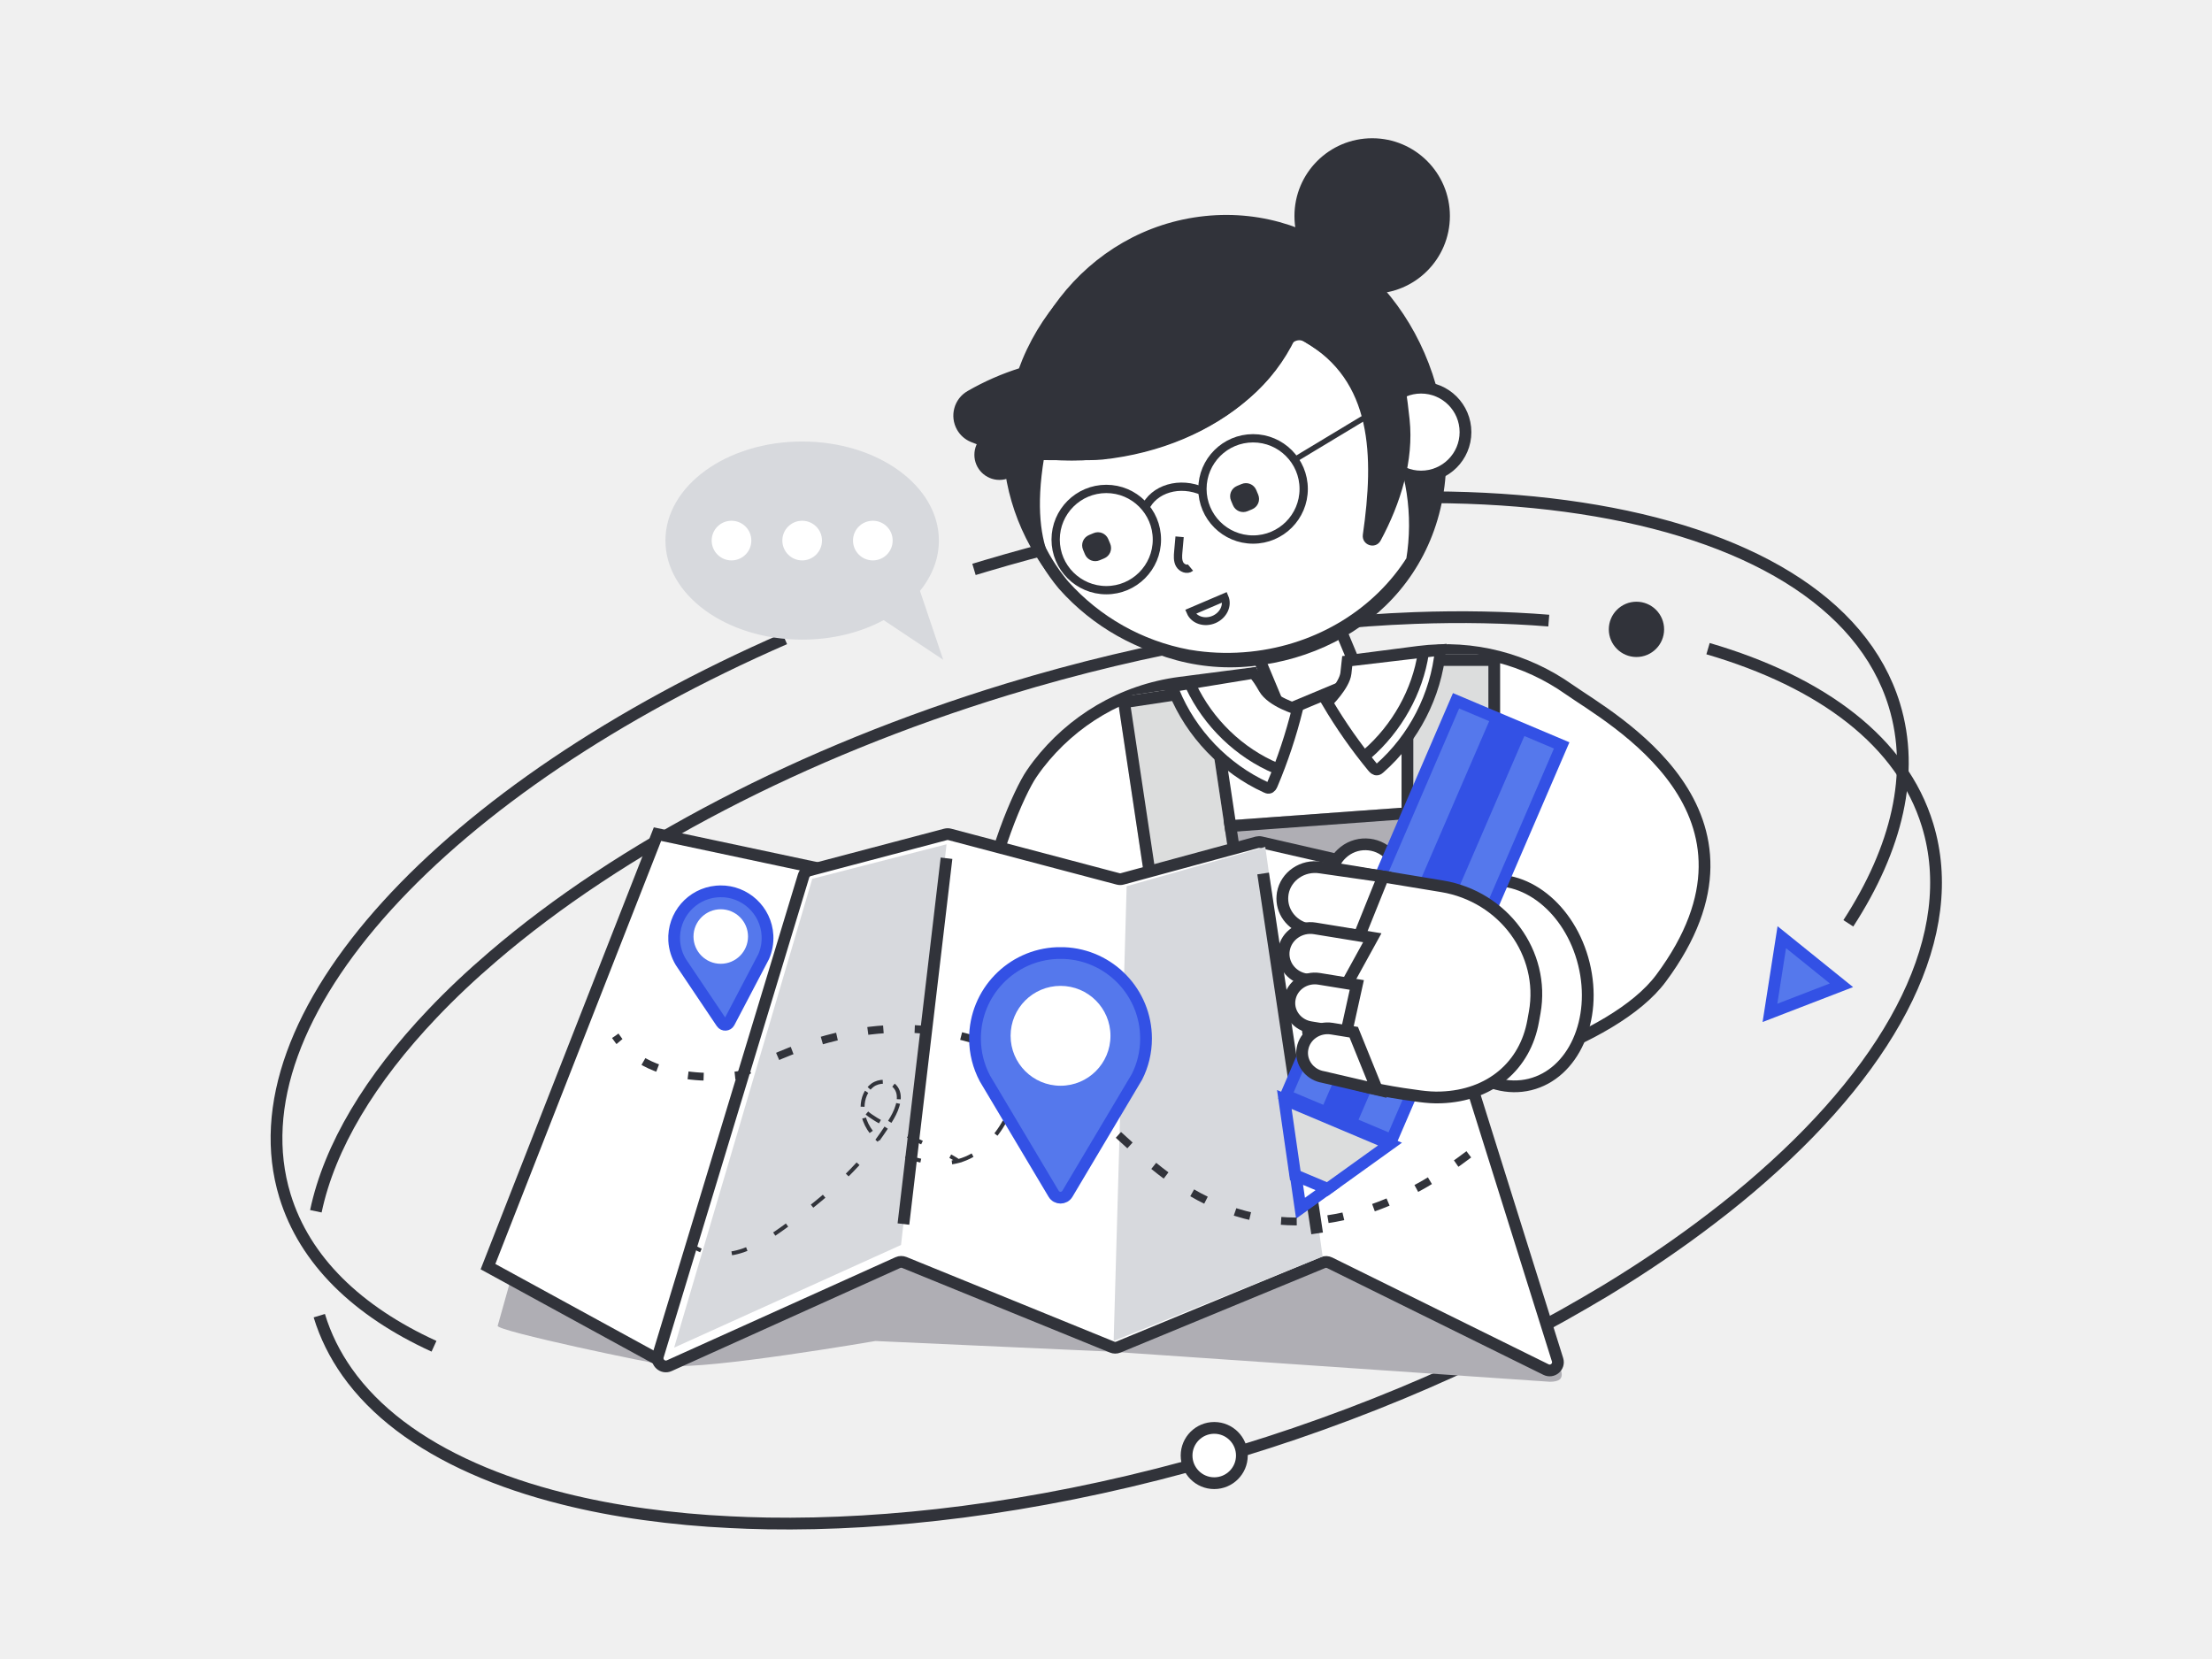
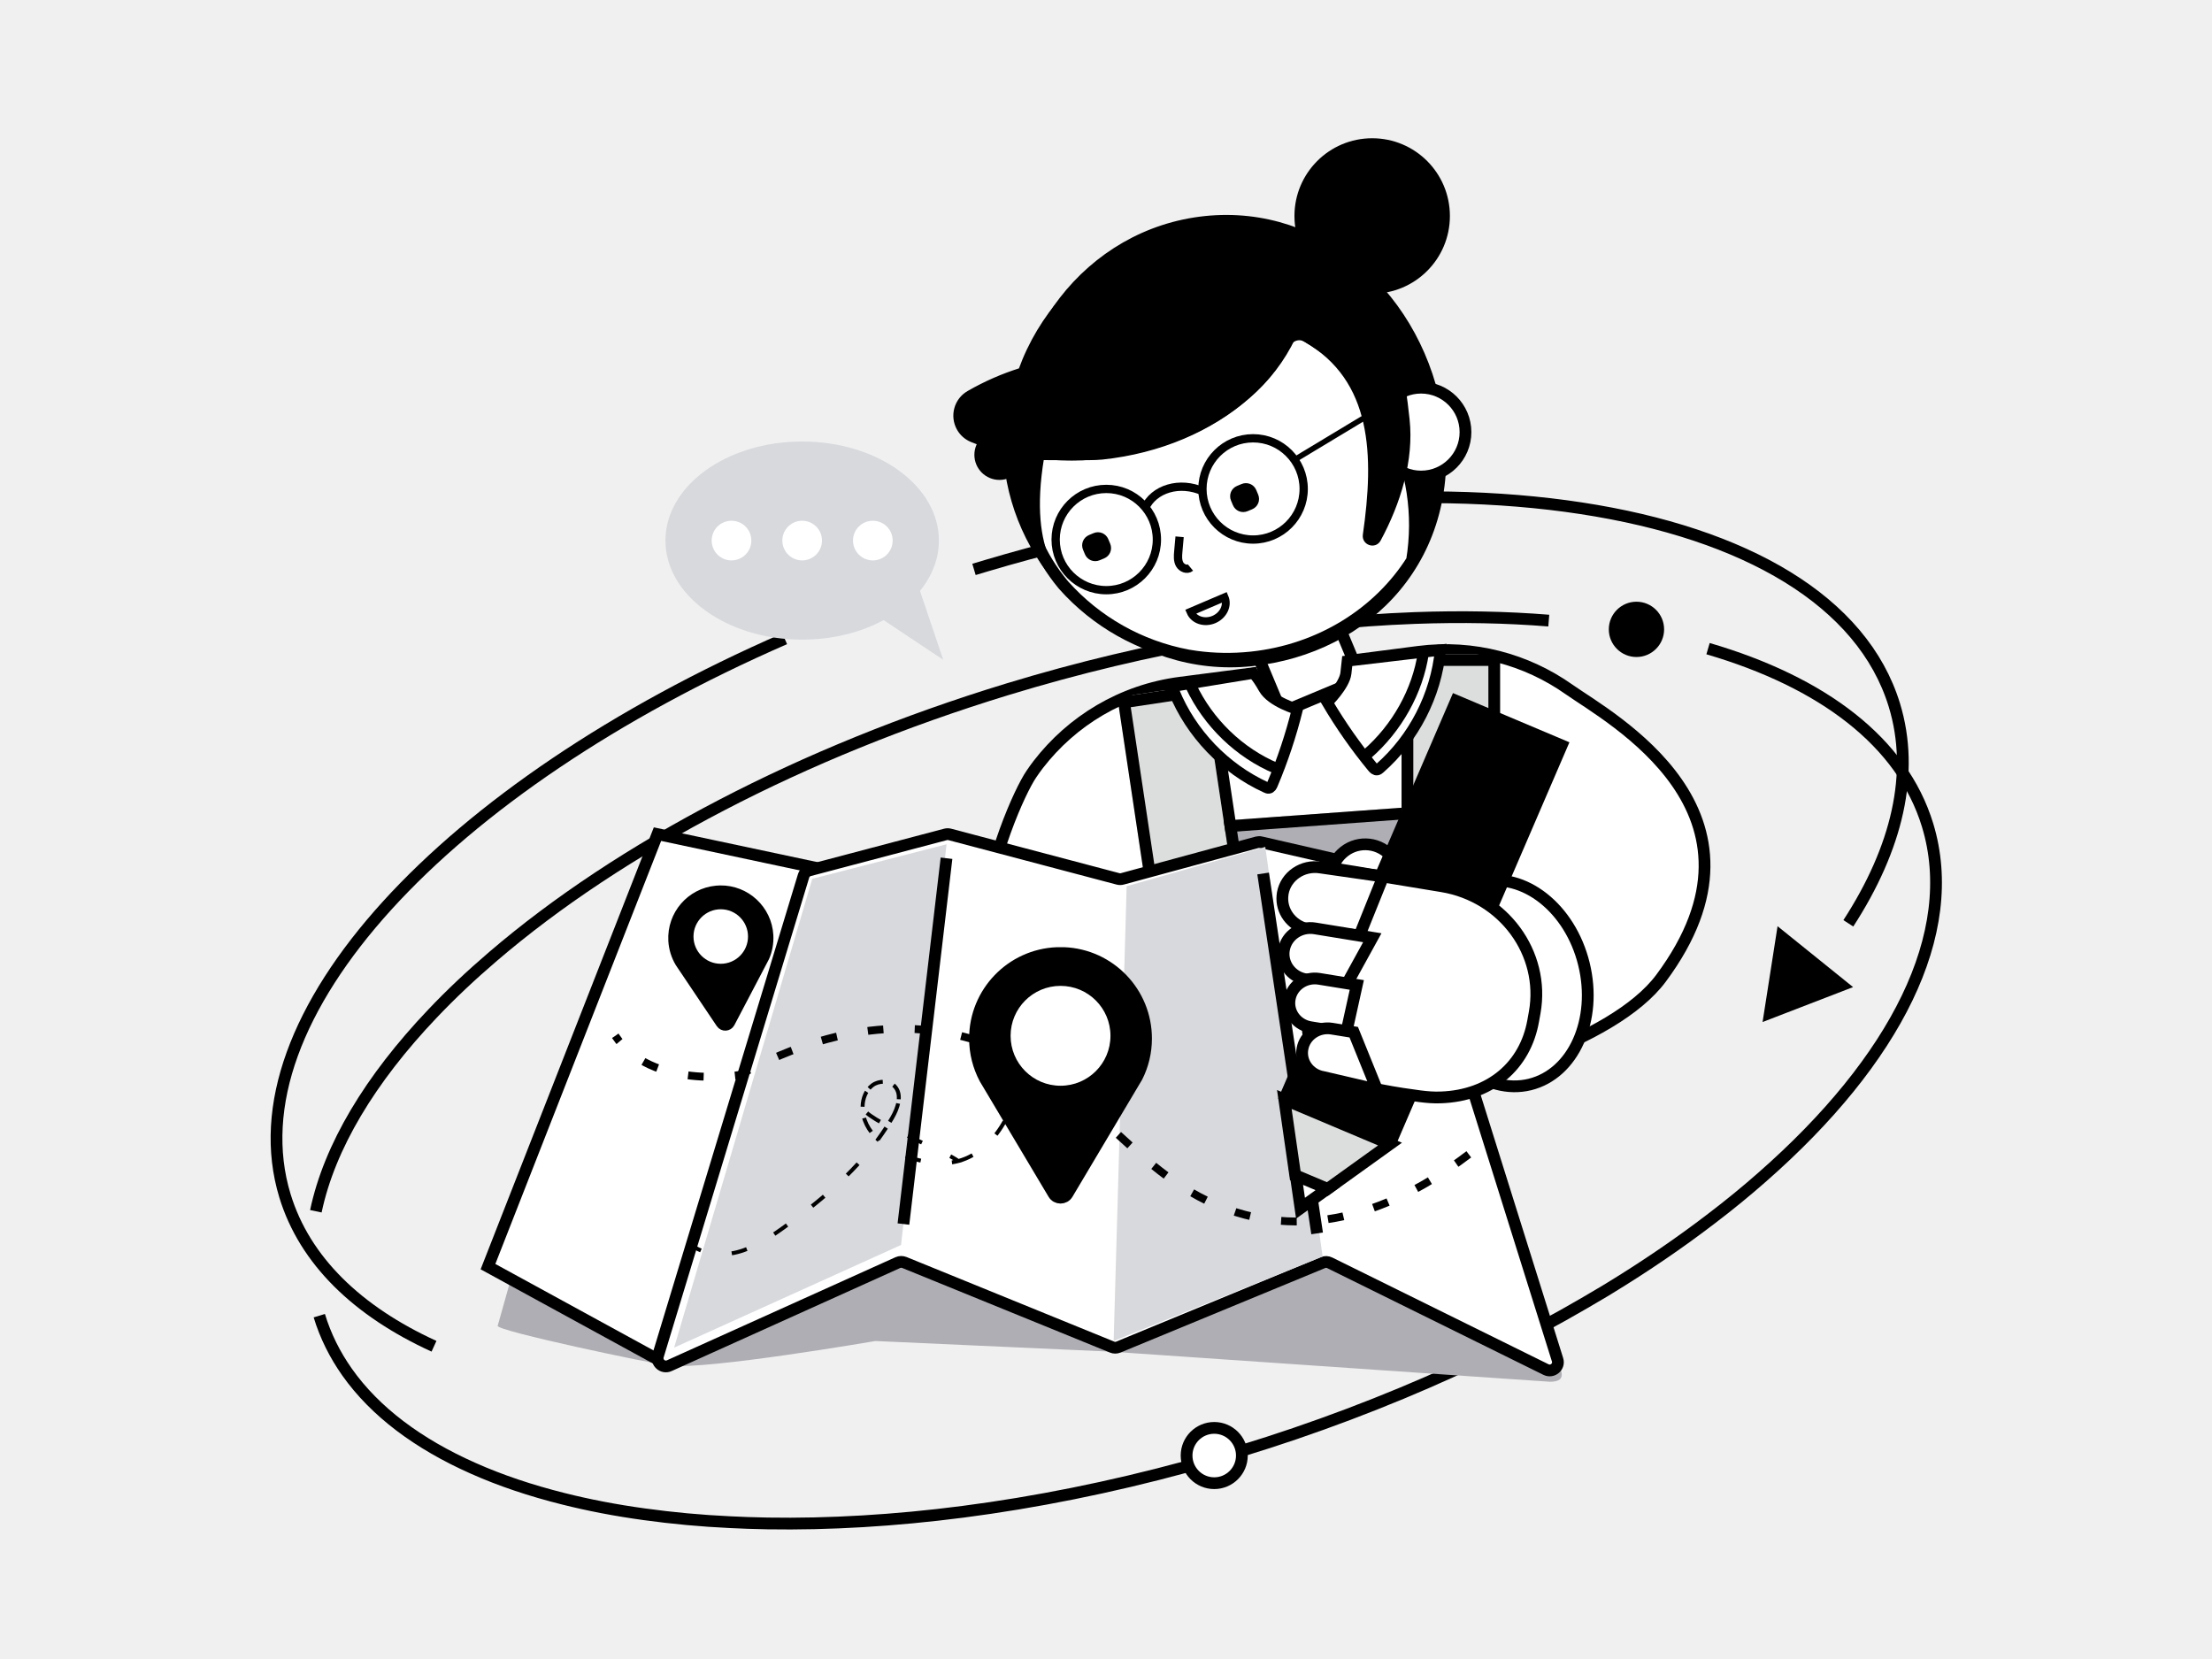
<svg xmlns="http://www.w3.org/2000/svg" viewBox="0 0 400 300" fill="none">
-   <path d="M78.48 243.448c-13.84-6.33-23.37-15.49-26.95-27.21-9.88-32.4 29.02-73.97 90.37-100.73" stroke="#31333A" stroke-width="2.126" />
-   <path fill-rule="evenodd" clip-rule="evenodd" d="M295.924 108.808c-2.76 0-5 2.24-5 5s2.24 5 5 5 5-2.24 5-5-2.24-5-5-5Z" fill="#31333A" />
-   <path d="M176.127 102.966c.74-.22 1.49-.45 2.24-.67 79.45-23.62 152.7-12.48 164.2 25.22 3.74 12.27.49 25.85-8.33 39.45" stroke="#31333A" stroke-width="2.126" />
-   <path d="M57.118 219.035c2.46-11.69 9.82-23.9 21.1-35.75 3.31-3.49 6.98-6.95 10.96-10.35 11.4-9.77 25.39-19.07 41.38-27.38 15.5-8.07 32.87-15.19 51.57-20.9 25.8-7.87 51.01-12.07 73.72-12.9 8.45-.31 16.55-.15 24.22.47M308.868 117.296c20.71 6.06 35.11 16.87 39.7 31.91 5.98 19.62-5.91 42.59-29.84 63.59-2.9 2.56-5.99 5.09-9.24 7.56-5.7 4.37-11.91 8.61-18.58 12.68l-1.44.87-.03.01c-.96.58-1.93 1.15-2.92 1.72-10.1 5.89-21.17 11.37-33.03 16.3a316.644 316.644 0 0 1-38.97 13.3c-13.8 3.75-27.36 6.45-40.38 8.14-12.36 1.6-24.24 2.29-35.37 2.11-.12 0-.23 0-.34-.01-2.16-.04-4.3-.11-6.4-.22a170.912 170.912 0 0 1-15.52-1.43c-5.13-.7-10.02-1.64-14.63-2.8-5.92-1.48-11.4-3.32-16.33-5.52-9.94-4.41-17.73-10.23-22.78-17.38-2.22-3.15-3.92-6.55-5.03-10.21" stroke="#31333A" stroke-width="2.126" />
-   <path fill-rule="evenodd" clip-rule="evenodd" d="m322.205 169.47 10.79 8.7-12.93 4.99 2.14-13.69Z" fill="#5578EC" />
-   <path d="m332.995 178.17-10.79-8.7-2.14 13.69 12.93-4.99Z" stroke="#3351E5" stroke-width="2.126" />
+   <path d="M78.48 243.448c-13.84-6.33-23.37-15.49-26.95-27.21-9.88-32.4 29.02-73.97 90.37-100.73" stroke="#000000" stroke-width="2.126" />
+   <path fill-rule="evenodd" clip-rule="evenodd" d="M295.924 108.808c-2.76 0-5 2.24-5 5s2.24 5 5 5 5-2.24 5-5-2.24-5-5-5Z" fill="#000000" />
+   <path d="M176.127 102.966c.74-.22 1.49-.45 2.24-.67 79.45-23.62 152.7-12.48 164.2 25.22 3.74 12.27.49 25.85-8.33 39.45" stroke="#000000" stroke-width="2.126" />
+   <path d="M57.118 219.035c2.46-11.69 9.82-23.9 21.1-35.75 3.31-3.49 6.98-6.95 10.96-10.35 11.4-9.77 25.39-19.07 41.38-27.38 15.5-8.07 32.87-15.19 51.57-20.9 25.8-7.87 51.01-12.07 73.72-12.9 8.45-.31 16.55-.15 24.22.47M308.868 117.296c20.71 6.06 35.11 16.87 39.7 31.91 5.98 19.62-5.91 42.59-29.84 63.59-2.9 2.56-5.99 5.09-9.24 7.56-5.7 4.37-11.91 8.61-18.58 12.68l-1.44.87-.03.01c-.96.58-1.93 1.15-2.92 1.72-10.1 5.89-21.17 11.37-33.03 16.3a316.644 316.644 0 0 1-38.97 13.3c-13.8 3.75-27.36 6.45-40.38 8.14-12.36 1.6-24.24 2.29-35.37 2.11-.12 0-.23 0-.34-.01-2.16-.04-4.3-.11-6.4-.22a170.912 170.912 0 0 1-15.52-1.43c-5.13-.7-10.02-1.64-14.63-2.8-5.92-1.48-11.4-3.32-16.33-5.52-9.94-4.41-17.73-10.23-22.78-17.38-2.22-3.15-3.92-6.55-5.03-10.21" stroke="#000000" stroke-width="2.126" />
+   <path fill-rule="evenodd" clip-rule="evenodd" d="m322.205 169.47 10.79 8.7-12.93 4.99 2.14-13.69Z" fill="#000" />
+   <path d="m332.995 178.17-10.79-8.7-2.14 13.69 12.93-4.99Z" stroke="#000000" stroke-width="2.126" />
  <path fill-rule="evenodd" clip-rule="evenodd" d="M219.571 258.207c-2.76 0-5 2.24-5 5s2.24 5 5 5 5-2.24 5-5-2.24-5-5-5Z" fill="#fff" />
-   <path d="M219.571 258.207c-2.76 0-5 2.24-5 5s2.24 5 5 5 5-2.24 5-5-2.24-5-5-5Z" stroke="#31333A" stroke-width="2.126" />
+   <path d="M219.571 258.207c-2.76 0-5 2.24-5 5s2.24 5 5 5 5-2.24 5-5-2.24-5-5-5Z" stroke="#000000" stroke-width="2.126" />
  <path fill-rule="evenodd" clip-rule="evenodd" d="m89.997 239.747 13.57-48.25 35.8-9.13c1.1-3.59 5.24-6.43 9.26-6.43h102.47c4.01 0 8.16 2.84 9.26 6.43l16.9 55.44c.676 2.211 1.98 4.399 3.107 6.292 1.994 3.345 3.437 5.768-.107 5.768l-79.45-5.45-42.51-1.92s-30.35 5.23-37.26 4.46c-3.02-.33-31.32-6.29-31.04-7.21Z" fill="#AFAEB4" />
  <path fill-rule="evenodd" clip-rule="evenodd" d="m118.894 150.838-30.65 78.21 31.5 17.22 27.37-89.43-28.22-6Z" fill="#fff" />
-   <path d="m118.894 150.838-30.65 78.21 31.5 17.22 27.37-89.43-28.22-6Z" stroke="#31333A" stroke-width="2.126" />
+   <path d="m118.894 150.838-30.65 78.21 31.5 17.22 27.37-89.43-28.22-6Z" stroke="#000000" stroke-width="2.126" />
  <path fill-rule="evenodd" clip-rule="evenodd" d="M256.489 117.874c9.96-1.29 19.56 1.38 27.22 6.78.594.418 1.337.908 2.191 1.472 9.961 6.571 35.017 23.101 14.469 50.768-8.71 11.72-35.91 19.45-50.13 21.29-9.516 1.235-21.268-1.867-32.382-4.8-8.52-2.249-16.664-4.398-23.138-4.42-29.85-.11-12.52-42.73-8.19-49.02.39-.58.8-1.15 1.23-1.71 6.06-7.85 15.09-13.41 25.65-14.78l43.08-5.58Z" fill="#fff" />
-   <path d="M283.709 124.654c-7.66-5.4-17.26-8.07-27.22-6.78l-43.08 5.58c-10.56 1.37-19.59 6.93-25.65 14.78-.43.56-.84 1.13-1.23 1.71-4.33 6.29-21.66 48.91 8.19 49.02 14.92.05 38.71 11.4 55.52 9.22 14.22-1.84 41.42-9.57 50.13-21.29 22.31-30.04-9.14-46.95-16.66-52.24Z" stroke="#31333A" stroke-width="2.126" />
+   <path d="M283.709 124.654c-7.66-5.4-17.26-8.07-27.22-6.78l-43.08 5.58c-10.56 1.37-19.59 6.93-25.65 14.78-.43.56-.84 1.13-1.23 1.71-4.33 6.29-21.66 48.91 8.19 49.02 14.92.05 38.71 11.4 55.52 9.22 14.22-1.84 41.42-9.57 50.13-21.29 22.31-30.04-9.14-46.95-16.66-52.24Z" stroke="#000000" stroke-width="2.126" />
  <path fill-rule="evenodd" clip-rule="evenodd" d="m220.395 162.397 34.129-2.485c3.132-.228 5.5-2.957 5.272-6.088l-.181-2.494a5.702 5.702 0 0 0-6.099-5.271l-34.13 2.485a5.701 5.701 0 0 0-5.271 6.099l.182 2.493c.228 3.132 2.966 5.489 6.098 5.261Z" fill="#AFAEB4" />
-   <path d="m260.342 146.627-45.503 3.313.854 11.737 45.504-3.313-.855-11.737Z" stroke="#31333A" stroke-width="2.126" />
+   <path d="m260.342 146.627-45.503 3.313.854 11.737 45.504-3.313-.855-11.737Z" stroke="#000000" stroke-width="2.126" />
  <path fill-rule="evenodd" clip-rule="evenodd" d="m212.646 161.704 5.261-.789a5.188 5.188 0 0 0 4.363-5.902l-3.915-26.108a5.193 5.193 0 0 0-5.903-4.363l-7.258 1.088a3.146 3.146 0 0 0-2.078 1.252 3.138 3.138 0 0 0-.587 2.354l4.215 28.105a5.188 5.188 0 0 0 5.902 4.363Z" fill="#DCDDDD" />
-   <path d="m218.792 124.666-15.524 2.328 5.138 34.267 15.525-2.328-5.139-34.267Z" stroke="#31333A" stroke-width="2.126" />
+   <path d="m218.792 124.666-15.524 2.328 5.138 34.267 15.525-2.328-5.139-34.267Z" stroke="#000000" stroke-width="2.126" />
  <path fill-rule="evenodd" clip-rule="evenodd" d="M258.636 155.069h5.32a5.192 5.192 0 0 0 5.19-5.19v-29.22c0-1.31-1.06-2.37-2.37-2.37h-10.16c-.84 0-1.65.33-2.24.93-.6.59-.93 1.4-.93 2.24v28.42a5.192 5.192 0 0 0 5.19 5.19Z" fill="#DCDDDD" />
-   <path d="M270.207 119.353h-15.698v34.65h15.698v-34.65Z" stroke="#31333A" stroke-width="2.126" />
+   <path d="M270.207 119.353h-15.698v34.65h15.698v-34.65Z" stroke="#000000" stroke-width="2.126" />
  <path fill-rule="evenodd" clip-rule="evenodd" d="M267.683 159.543c-7.876 1.932-12.248 11.685-9.772 21.776 2.478 10.1 10.868 16.722 18.744 14.789 7.876-1.933 12.248-11.685 9.77-21.786-2.476-10.091-10.866-16.712-18.742-14.779Z" fill="#fff" />
-   <path d="M267.683 159.543c-7.876 1.932-12.248 11.685-9.772 21.776 2.478 10.1 10.868 16.722 18.744 14.789 7.876-1.933 12.248-11.685 9.77-21.786-2.476-10.091-10.866-16.712-18.742-14.779Z" stroke="#31333A" stroke-width="2.126" />
+   <path d="M267.683 159.543c-7.876 1.932-12.248 11.685-9.772 21.776 2.478 10.1 10.868 16.722 18.744 14.789 7.876-1.933 12.248-11.685 9.77-21.786-2.476-10.091-10.866-16.712-18.742-14.779Z" stroke="#000000" stroke-width="2.126" />
  <path fill-rule="evenodd" clip-rule="evenodd" d="m237.065 127.735 2.584-1.079a6.404 6.404 0 0 0 3.459-3.472 6.407 6.407 0 0 0-.021-4.901l-5.987-14.329a6.4 6.4 0 0 0-3.472-3.459 6.401 6.401 0 0 0-4.901.021l-2.583 1.079a6.4 6.4 0 0 0-3.459 3.472 6.398 6.398 0 0 0 .021 4.901l5.987 14.329a6.4 6.4 0 0 0 3.471 3.459 6.398 6.398 0 0 0 4.901-.021Z" fill="#fff" />
-   <path d="m236.023 98.62-14.394 6.014 10.102 24.179 14.394-6.014-10.102-24.18Z" stroke="#31333A" stroke-width="2.126" />
+   <path d="m236.023 98.62-14.394 6.014 10.102 24.179 14.394-6.014-10.102-24.18Z" stroke="#000000" stroke-width="2.126" />
  <path fill-rule="evenodd" clip-rule="evenodd" d="m243.382 121.745.24-2.2 16.85-1.99c-.8 8.17-4.81 15.98-10.99 21.39-.13.11-.27.23-.45.26-.33.06-.62-.23-.84-.5a91.963 91.963 0 0 1-8.18-11.68s3.12-3.07 3.37-5.28Z" fill="#fff" />
-   <path d="m243.622 119.545-.24 2.2c-.25 2.21-3.37 5.28-3.37 5.28 2.42 4.1 5.16 8.01 8.18 11.68.22.27.51.56.84.5.18-.03.32-.15.45-.26 6.18-5.41 10.19-13.22 10.99-21.39l-16.85 1.99Z" stroke="#31333A" stroke-width="2" />
+   <path d="m243.622 119.545-.24 2.2c-.25 2.21-3.37 5.28-3.37 5.28 2.42 4.1 5.16 8.01 8.18 11.68.22.27.51.56.84.5.18-.03.32-.15.45-.26 6.18-5.41 10.19-13.22 10.99-21.39l-16.85 1.99Z" stroke="#000000" stroke-width="2" />
  <path fill-rule="evenodd" clip-rule="evenodd" d="M229.444 142.518c-.18.02-.35-.05-.51-.13-7.46-3.41-13.54-9.75-16.64-17.35l-.71-.84 15-2.45s.59.3 1.97 2.74c1.39 2.44 6.05 3.78 6.05 3.78a91.724 91.724 0 0 1-4.5 13.53c-.13.32-.32.68-.66.72Z" fill="#fff" />
-   <path d="M228.934 142.388c.16.08.33.15.51.13.34-.04.53-.4.66-.72 1.85-4.38 3.35-8.91 4.5-13.53 0 0-4.66-1.34-6.05-3.78-1.38-2.44-1.97-2.74-1.97-2.74l-15 2.45.71.84c3.1 7.6 9.18 13.94 16.64 17.35Z" stroke="#31333A" stroke-width="2" />
-   <path d="M215.369 124.065c3.13 6.65 8.77 12.09 15.45 14.89M247.185 136.392c5.44-4.72 9.16-11.4 10.2-18.3" stroke="#31333A" stroke-width="2" />
+   <path d="M228.934 142.388c.16.08.33.15.51.13.34-.04.53-.4.66-.72 1.85-4.38 3.35-8.91 4.5-13.53 0 0-4.66-1.34-6.05-3.78-1.38-2.44-1.97-2.74-1.97-2.74l-15 2.45.71.84c3.1 7.6 9.18 13.94 16.64 17.35Z" stroke="#000000" stroke-width="2" />
+   <path d="M215.369 124.065c3.13 6.65 8.77 12.09 15.45 14.89M247.185 136.392c5.44-4.72 9.16-11.4 10.2-18.3" stroke="#000000" stroke-width="2" />
  <path fill-rule="evenodd" clip-rule="evenodd" d="m228.03 152.308 25.33 5.82c.52.12.93.5 1.09 1.01l27.2 86.74c.4 1.25-.91 2.37-2.09 1.78l-39.1-19.3a1.47 1.47 0 0 0-1.23-.04l-37 15.28c-.36.15-.77.15-1.13 0l-37.56-15.3a1.51 1.51 0 0 0-1.18.02l-41.33 18.64c-1.17.53-2.42-.57-2.04-1.8l26.32-86.76c.15-.5.55-.88 1.05-1.01l24.62-6.5c.26-.07.52-.07.77 0l30.42 8.04c.26.07.52.07.78 0l24.35-6.61c.24-.06.49-.07.73-.01Z" fill="#fff" />
-   <path d="m253.36 158.128-25.33-5.82c-.24-.06-.49-.05-.73.01l-24.35 6.61c-.26.07-.52.07-.78 0l-30.42-8.04c-.25-.07-.51-.07-.77 0l-24.62 6.5c-.5.13-.9.51-1.05 1.01l-26.32 86.76c-.38 1.23.87 2.33 2.04 1.8l41.33-18.64c.37-.17.8-.17 1.18-.02l37.56 15.3c.36.15.77.15 1.13 0l37-15.28c.39-.17.84-.15 1.23.04l39.1 19.3c1.18.59 2.49-.53 2.09-1.78l-27.2-86.74c-.16-.51-.57-.89-1.09-1.01Z" stroke="#31333A" stroke-width="2.126" />
-   <path fill-rule="evenodd" clip-rule="evenodd" d="M184.318 83.73c-2.29-21.89 12.77-41.41 33.65-43.6 20.88-2.19 38.63 13.92 41.96 35.68 3.78 24.65-12.77 41.42-33.65 43.6-20.88 2.19-39.67-13.78-41.96-35.68Z" fill="#31333A" />
-   <path d="M217.968 40.13c-20.88 2.19-35.94 21.71-33.65 43.6 2.29 21.9 21.08 37.87 41.96 35.68 20.88-2.18 37.43-18.95 33.65-43.6-3.33-21.76-21.08-37.87-41.96-35.68Z" stroke="#31333A" stroke-width="2.126" />
+   <path d="m253.36 158.128-25.33-5.82c-.24-.06-.49-.05-.73.01l-24.35 6.61c-.26.07-.52.07-.78 0l-30.42-8.04c-.25-.07-.51-.07-.77 0l-24.62 6.5c-.5.13-.9.51-1.05 1.01l-26.32 86.76c-.38 1.23.87 2.33 2.04 1.8l41.33-18.64c.37-.17.8-.17 1.18-.02l37.56 15.3c.36.15.77.15 1.13 0l37-15.28c.39-.17.84-.15 1.23.04l39.1 19.3c1.18.59 2.49-.53 2.09-1.78l-27.2-86.74c-.16-.51-.57-.89-1.09-1.01Z" stroke="#000000" stroke-width="2.126" />
+   <path fill-rule="evenodd" clip-rule="evenodd" d="M184.318 83.73c-2.29-21.89 12.77-41.41 33.65-43.6 20.88-2.19 38.63 13.92 41.96 35.68 3.78 24.65-12.77 41.42-33.65 43.6-20.88 2.19-39.67-13.78-41.96-35.68Z" fill="#000000" />
+   <path d="M217.968 40.13c-20.88 2.19-35.94 21.71-33.65 43.6 2.29 21.9 21.08 37.87 41.96 35.68 20.88-2.18 37.43-18.95 33.65-43.6-3.33-21.76-21.08-37.87-41.96-35.68Z" stroke="#000000" stroke-width="2.126" />
  <path fill-rule="evenodd" clip-rule="evenodd" d="M233.335 60.617c.33-.61 1.11-.84 1.73-.5 14.88 8.01 23.01 24.58 20.27 41.221-5.95 9.42-16.51 16.24-29.11 17.56-3.37.35-6.67.29-9.86-.14-.48-.07-.96-.14-1.44-.22-.04-.01-.07-.02-.11-.02a39.907 39.907 0 0 1-22.45-12.67c-.08-.09-.15-.18-.23-.27-4.02-4.89-6.66-10.84-7.35-17.43-.24-2.27-.24-4.53 0-6.73 4.76.85 9.63 1.02 14.44.5 10.43-1.09 19.59-5.13 26.1-10.82 3.36-2.87 6.07-6.41 7.97-10.4.01-.02.02-.05.04-.08Z" fill="#fff" />
-   <path d="M235.065 60.117c-.62-.34-1.4-.11-1.73.5-.02.03-.03.06-.04.08-1.9 3.99-4.61 7.53-7.97 10.4-6.51 5.69-15.67 9.73-26.1 10.82-4.81.52-9.68.35-14.44-.5-.24 2.2-.24 4.46 0 6.73.69 6.59 3.33 12.541 7.35 17.431.08.09.15.18.23.27a39.907 39.907 0 0 0 22.45 12.67c.04 0 .07.01.11.02.48.08.96.15 1.44.22 3.19.43 6.49.49 9.86.14 12.6-1.32 23.16-8.14 29.11-17.56 2.74-16.64-5.39-33.21-20.27-41.22Z" stroke="#31333A" stroke-width="2.126" />
+   <path d="M235.065 60.117c-.62-.34-1.4-.11-1.73.5-.02.03-.03.06-.04.08-1.9 3.99-4.61 7.53-7.97 10.4-6.51 5.69-15.67 9.73-26.1 10.82-4.81.52-9.68.35-14.44-.5-.24 2.2-.24 4.46 0 6.73.69 6.59 3.33 12.541 7.35 17.431.08.09.15.18.23.27a39.907 39.907 0 0 0 22.45 12.67c.04 0 .07.01.11.02.48.08.96.15 1.44.22 3.19.43 6.49.49 9.86.14 12.6-1.32 23.16-8.14 29.11-17.56 2.74-16.64-5.39-33.21-20.27-41.22Z" stroke="#000000" stroke-width="2.126" />
  <path fill-rule="evenodd" clip-rule="evenodd" d="M256.977 70.103a8.04 8.04 0 0 0-8.04 8.04c0 4.43 3.6 8.03 8.04 8.03 4.43 0 8.03-3.6 8.03-8.03 0-4.44-3.6-8.04-8.03-8.04Z" fill="#fff" />
-   <path d="M256.977 70.103a8.04 8.04 0 0 0-8.04 8.04c0 4.43 3.6 8.03 8.04 8.03 4.43 0 8.03-3.6 8.03-8.03 0-4.44-3.6-8.04-8.03-8.04Z" stroke="#31333A" stroke-width="2.126" />
-   <path fill-rule="evenodd" clip-rule="evenodd" d="M254.401 75.887c.78 7.29-1.58 14.94-5.18 21.63-.65 1.2-2.47.58-2.28-.77 2.06-14.34 1.78-28.16-10.86-35.42-.04-.02-.08-.05-.12-.07-1.11-.55-2.46-.1-3.02 1a31.75 31.75 0 0 1-7.55 9.53c-6.51 5.69-15.67 9.72-26.09 10.82-1.831.188-8.184.12-10.576.094l-.414-.004c-2.7 16.207 2.415 21.673 5.212 24.661.353.377.669.715.928 1.029a39.362 39.362 0 0 1-12.42-24.84c-.08-.7-.12-1.4-.16-2.09-.97-.24-1.92-.51-2.85-.81-1.14-.36-2.24-.76-3.31-1.21a4.61 4.61 0 0 1-2.21-1.97c-1.27-2.24-.49-5.08 1.75-6.34 2.97-1.71 6.12-3.09 9.39-4.11 7.18-19.9 28.58-30.81 48.91-24.93 15.51 4.46 19.14 17.74 20.85 33.8Z" fill="#31333A" />
-   <path d="M249.221 97.517c3.6-6.69 5.96-14.34 5.18-21.63-1.71-16.06-5.34-29.34-20.85-33.8-20.33-5.88-41.73 5.03-48.91 24.93-3.27 1.02-6.42 2.4-9.39 4.11-2.24 1.26-3.02 4.1-1.75 6.34.5.88 1.27 1.57 2.21 1.97 1.07.45 2.17.85 3.31 1.21.93.3 1.88.57 2.85.81.04.69.08 1.39.16 2.09.98 9.51 5.4 18.34 12.42 24.84-2.31-2.81-9.18-7.44-6.14-25.69 1.96.02 9.04.11 10.99-.09 10.42-1.1 19.58-5.13 26.09-10.82a31.75 31.75 0 0 0 7.55-9.53c.56-1.1 1.91-1.55 3.02-1 .04.02.08.05.12.07 12.64 7.26 12.92 21.08 10.86 35.42-.19 1.35 1.63 1.97 2.28.77Z" stroke="#31333A" />
-   <path d="m213.31 97.068-.24 2.69c-.07.77-.13 1.6.24 2.28.38.69 1.36 1.09 1.96.59" stroke="#31333A" stroke-width="1.5" />
-   <path fill-rule="evenodd" clip-rule="evenodd" d="M180.735 77.714a4.535 4.535 0 1 0 0 9.07c2.5 0 4.53-2.03 4.53-4.53 0-2.51-2.03-4.54-4.53-4.54ZM248.138 25c-7.77 0-14.06 6.29-14.06 14.06 0 7.76 6.29 14.05 14.06 14.05 7.76 0 14.05-6.29 14.05-14.05 0-7.77-6.29-14.06-14.05-14.06Z" fill="#31333A" />
+   <path d="M256.977 70.103a8.04 8.04 0 0 0-8.04 8.04c0 4.43 3.6 8.03 8.04 8.03 4.43 0 8.03-3.6 8.03-8.03 0-4.44-3.6-8.04-8.03-8.04Z" stroke="#000000" stroke-width="2.126" />
+   <path fill-rule="evenodd" clip-rule="evenodd" d="M254.401 75.887c.78 7.29-1.58 14.94-5.18 21.63-.65 1.2-2.47.58-2.28-.77 2.06-14.34 1.78-28.16-10.86-35.42-.04-.02-.08-.05-.12-.07-1.11-.55-2.46-.1-3.02 1a31.75 31.75 0 0 1-7.55 9.53c-6.51 5.69-15.67 9.72-26.09 10.82-1.831.188-8.184.12-10.576.094l-.414-.004c-2.7 16.207 2.415 21.673 5.212 24.661.353.377.669.715.928 1.029a39.362 39.362 0 0 1-12.42-24.84c-.08-.7-.12-1.4-.16-2.09-.97-.24-1.92-.51-2.85-.81-1.14-.36-2.24-.76-3.31-1.21a4.61 4.61 0 0 1-2.21-1.97c-1.27-2.24-.49-5.08 1.75-6.34 2.97-1.71 6.12-3.09 9.39-4.11 7.18-19.9 28.58-30.81 48.91-24.93 15.51 4.46 19.14 17.74 20.85 33.8Z" fill="#000000" />
+   <path d="M249.221 97.517c3.6-6.69 5.96-14.34 5.18-21.63-1.71-16.06-5.34-29.34-20.85-33.8-20.33-5.88-41.73 5.03-48.91 24.93-3.27 1.02-6.42 2.4-9.39 4.11-2.24 1.26-3.02 4.1-1.75 6.34.5.88 1.27 1.57 2.21 1.97 1.07.45 2.17.85 3.31 1.21.93.3 1.88.57 2.85.81.04.69.08 1.39.16 2.09.98 9.51 5.4 18.34 12.42 24.84-2.31-2.81-9.18-7.44-6.14-25.69 1.96.02 9.04.11 10.99-.09 10.42-1.1 19.58-5.13 26.09-10.82a31.75 31.75 0 0 0 7.55-9.53c.56-1.1 1.91-1.55 3.02-1 .04.02.08.05.12.07 12.64 7.26 12.92 21.08 10.86 35.42-.19 1.35 1.63 1.97 2.28.77Z" stroke="#000000" />
+   <path d="m213.31 97.068-.24 2.69c-.07.77-.13 1.6.24 2.28.38.69 1.36 1.09 1.96.59" stroke="#000000" stroke-width="1.5" />
+   <path fill-rule="evenodd" clip-rule="evenodd" d="M180.735 77.714a4.535 4.535 0 1 0 0 9.07c2.5 0 4.53-2.03 4.53-4.53 0-2.51-2.03-4.54-4.53-4.54ZM248.138 25c-7.77 0-14.06 6.29-14.06 14.06 0 7.76 6.29 14.05 14.06 14.05 7.76 0 14.05-6.29 14.05-14.05 0-7.77-6.29-14.06-14.05-14.06Z" fill="#000000" />
  <path fill-rule="evenodd" clip-rule="evenodd" d="m121.905 243.694 24.98-84.78 24.28-6.24-8.23 72.46-41.03 18.56ZM201.384 242.495l2.35-82.24 25.07-7.11 10.37 74.08-37.79 15.27Z" fill="#D7D9DD" />
-   <path d="m163.369 221.347 7.79-66.15M228.415 157.955l9.76 65.08" stroke="#31333A" stroke-width="2.126" />
-   <path d="M226.599 79.256c-5.06 0-9.16 4.1-9.16 9.16 0 5.05 4.1 9.15 9.16 9.15 5.05 0 9.15-4.1 9.15-9.15 0-5.06-4.1-9.16-9.15-9.16ZM200.054 88.413c-5.06 0-9.16 4.1-9.16 9.16 0 5.05 4.1 9.15 9.16 9.15 5.05 0 9.15-4.1 9.15-9.15 0-5.06-4.1-9.16-9.15-9.16Z" stroke="#31333A" stroke-width="1.5" />
-   <path d="M207.014 91.962c1.61-3.61 6.34-5 10.56-3.1" stroke="#31333A" stroke-width="1.5" />
-   <path fill-rule="evenodd" clip-rule="evenodd" d="m200.756 98.317-.343-.821a2.034 2.034 0 0 0-1.099-1.101 2.035 2.035 0 0 0-1.556.01l-.822.344a2.035 2.035 0 0 0-1.101 1.1 2.037 2.037 0 0 0 .011 1.555l.343.822c.208.498.602.897 1.1 1.101a2.036 2.036 0 0 0 1.556-.011l.821-.343a2.033 2.033 0 0 0 1.101-1.1 2.032 2.032 0 0 0-.011-1.556ZM227.516 89.438l-.343-.82a2.034 2.034 0 0 0-1.099-1.102 2.037 2.037 0 0 0-1.557.01l-.821.344a2.035 2.035 0 0 0-1.101 1.1 2.037 2.037 0 0 0 .011 1.555l.343.822c.208.498.602.897 1.099 1.1a2.037 2.037 0 0 0 1.557-.01l.821-.343a2.035 2.035 0 0 0 1.101-1.1 2.037 2.037 0 0 0-.011-1.556Z" fill="#31333A" />
-   <path d="m234.074 83.15 17.16-10.34" stroke="#31333A" />
+   <path d="m163.369 221.347 7.79-66.15M228.415 157.955l9.76 65.08" stroke="#000000" stroke-width="2.126" />
+   <path d="M226.599 79.256c-5.06 0-9.16 4.1-9.16 9.16 0 5.05 4.1 9.15 9.16 9.15 5.05 0 9.15-4.1 9.15-9.15 0-5.06-4.1-9.16-9.15-9.16ZM200.054 88.413c-5.06 0-9.16 4.1-9.16 9.16 0 5.05 4.1 9.15 9.16 9.15 5.05 0 9.15-4.1 9.15-9.15 0-5.06-4.1-9.16-9.15-9.16Z" stroke="#000000" stroke-width="1.5" />
+   <path d="M207.014 91.962c1.61-3.61 6.34-5 10.56-3.1" stroke="#000000" stroke-width="1.5" />
+   <path fill-rule="evenodd" clip-rule="evenodd" d="m200.756 98.317-.343-.821a2.034 2.034 0 0 0-1.099-1.101 2.035 2.035 0 0 0-1.556.01l-.822.344a2.035 2.035 0 0 0-1.101 1.1 2.037 2.037 0 0 0 .011 1.555l.343.822c.208.498.602.897 1.1 1.101a2.036 2.036 0 0 0 1.556-.011l.821-.343a2.033 2.033 0 0 0 1.101-1.1 2.032 2.032 0 0 0-.011-1.556ZM227.516 89.438l-.343-.82a2.034 2.034 0 0 0-1.099-1.102 2.037 2.037 0 0 0-1.557.01l-.821.344a2.035 2.035 0 0 0-1.101 1.1 2.037 2.037 0 0 0 .011 1.555l.343.822c.208.498.602.897 1.099 1.1a2.037 2.037 0 0 0 1.557-.01l.821-.343a2.035 2.035 0 0 0 1.101-1.1 2.037 2.037 0 0 0-.011-1.556Z" fill="#000000" />
+   <path d="m234.074 83.15 17.16-10.34" stroke="#000000" />
  <path fill-rule="evenodd" clip-rule="evenodd" d="M251.331 154.583a6.16 6.16 0 0 0-8.71-.2c-.26.24-.49.5-.7.78a6.147 6.147 0 0 0 .5 7.92l6.83 6.6 10.52-6.6-8.44-8.5Z" fill="#fff" />
-   <path d="M251.331 154.583a6.16 6.16 0 0 0-8.71-.2c-.26.24-.49.5-.7.78a6.147 6.147 0 0 0 .5 7.92l6.83 6.6 10.52-6.6-8.44-8.5Z" stroke="#31333A" stroke-width="2.126" />
-   <path fill-rule="evenodd" clip-rule="evenodd" d="m251.651 206.153-19.12-8.06 30.77-71.37 4.07 1.72 15.03 6.35-30.75 71.36Z" fill="#5578EC" />
-   <path d="m232.531 198.093 19.12 8.06 30.75-71.36-15.03-6.35-4.07-1.72-30.77 71.37Z" stroke="#3351E5" stroke-width="2.126" />
-   <path fill-rule="evenodd" clip-rule="evenodd" d="m269.726 129.41 6.36 2.69-30.83 71.33-6.37-2.69 30.84-71.33Z" fill="#3351E5" />
+   <path d="M251.331 154.583a6.16 6.16 0 0 0-8.71-.2c-.26.24-.49.5-.7.78a6.147 6.147 0 0 0 .5 7.92l6.83 6.6 10.52-6.6-8.44-8.5Z" stroke="#000000" stroke-width="2.126" />
+   <path fill-rule="evenodd" clip-rule="evenodd" d="m251.651 206.153-19.12-8.06 30.77-71.37 4.07 1.72 15.03 6.35-30.75 71.36Z" fill="#000" />
+   <path d="m232.531 198.093 19.12 8.06 30.75-71.36-15.03-6.35-4.07-1.72-30.77 71.37Z" stroke="#000000" stroke-width="2.126" />
+   <path fill-rule="evenodd" clip-rule="evenodd" d="m269.726 129.41 6.36 2.69-30.83 71.33-6.37-2.69 30.84-71.33Z" fill="#000000" />
  <path fill-rule="evenodd" clip-rule="evenodd" d="m232.249 198.825 19.11 8.06-11.39 8.18-5.73-2.41-1.99-13.83Z" fill="#DCDDDD" />
-   <path d="m251.359 206.885-19.11-8.06 1.99 13.83 5.73 2.41 11.39-8.18Z" stroke="#3351E5" stroke-width="2.126" />
+   <path d="m251.359 206.885-19.11-8.06 1.99 13.83 5.73 2.41 11.39-8.18Z" stroke="#000000" stroke-width="2.126" />
  <path fill-rule="evenodd" clip-rule="evenodd" d="m235.173 218.483-.86-5.93 5.74 2.42-4.88 3.51Z" fill="#fff" />
-   <path d="m234.313 212.553.86 5.93 4.88-3.51-5.74-2.42Z" stroke="#3351E5" stroke-width="2.126" />
+   <path d="m234.313 212.553.86 5.93 4.88-3.51-5.74-2.42Z" stroke="#000000" stroke-width="2.126" />
  <path fill-rule="evenodd" clip-rule="evenodd" d="M235.704 163.398c-.01-.26.01-.53.06-.78.68-3.79 1.35-6.26 5.38-5.59l19.63 3.24c11.12 1.84 18.66 12.1 16.75 22.81l-.28 1.55c-1.43 8.04-7.67 13.51-16.7 13.82-1.25.05-2.51-.05-3.75-.21-3.33-.43-10.85-1.54-14.01-3.11-4-1.98-5.22-3.88-6.19-8.19-.05-.22-.08-.46-.08-.69l-.81-22.85Z" fill="#fff" />
-   <path d="M235.764 162.618c-.05.25-.07.52-.06.78l.81 22.85c0 .23.03.47.08.69.97 4.31 2.19 6.21 6.19 8.19 3.16 1.57 10.68 2.68 14.01 3.11 1.24.16 2.5.26 3.75.21 9.03-.31 15.27-5.78 16.7-13.82l.28-1.55c1.91-10.71-5.63-20.97-16.75-22.81l-19.63-3.24c-4.03-.67-4.7 1.8-5.38 5.59Z" stroke="#31333A" stroke-width="2.126" />
+   <path d="M235.764 162.618c-.05.25-.07.52-.06.78l.81 22.85c0 .23.03.47.08.69.97 4.31 2.19 6.21 6.19 8.19 3.16 1.57 10.68 2.68 14.01 3.11 1.24.16 2.5.26 3.75.21 9.03-.31 15.27-5.78 16.7-13.82l.28-1.55c1.91-10.71-5.63-20.97-16.75-22.81l-19.63-3.24c-4.03-.67-4.7 1.8-5.38 5.59Z" stroke="#000000" stroke-width="2.126" />
  <path fill-rule="evenodd" clip-rule="evenodd" d="M238.774 156.877c-3.21-.52-6.26 1.56-6.81 4.65-.05.33-.08.65-.08.97 0 2.71 2.04 5.12 4.92 5.59l9.02 1.11 4.3-10.69-11.35-1.63Z" fill="#fff" />
-   <path d="M238.774 156.877c-3.21-.52-6.26 1.56-6.81 4.65-.05.33-.08.65-.08.97 0 2.71 2.04 5.12 4.92 5.59l9.02 1.11 4.3-10.69-11.35-1.63Z" stroke="#31333A" stroke-width="2.126" />
+   <path d="M238.774 156.877c-3.21-.52-6.26 1.56-6.81 4.65-.05.33-.08.65-.08.97 0 2.71 2.04 5.12 4.92 5.59l9.02 1.11 4.3-10.69-11.35-1.63Z" stroke="#000000" stroke-width="2.126" />
  <path fill-rule="evenodd" clip-rule="evenodd" d="M237.784 167.883c-2.64-.44-5.15 1.28-5.6 3.83-.05.26-.07.53-.07.79 0 2.24 1.68 4.22 4.05 4.6l7.45.72 4.54-8.25-10.37-1.69Z" fill="#fff" />
-   <path d="M237.784 167.883c-2.64-.44-5.15 1.28-5.6 3.83-.05.26-.07.53-.07.79 0 2.24 1.68 4.22 4.05 4.6l7.45.72 4.54-8.25-10.37-1.69Z" stroke="#31333A" stroke-width="2.126" />
+   <path d="M237.784 167.883c-2.64-.44-5.15 1.28-5.6 3.83-.05.26-.07.53-.07.79 0 2.24 1.68 4.22 4.05 4.6l7.45.72 4.54-8.25-10.37-1.69Z" stroke="#000000" stroke-width="2.126" />
  <path fill-rule="evenodd" clip-rule="evenodd" d="M238.534 177c-2.51-.41-4.89 1.22-5.31 3.63-.05.26-.07.51-.07.76 0 2.12 1.59 3.99 3.84 4.36l6.44 1.05 1.92-8.69-6.82-1.11Z" fill="#fff" />
-   <path d="M238.534 177c-2.51-.41-4.89 1.22-5.31 3.63-.05.26-.07.51-.07.76 0 2.12 1.59 3.99 3.84 4.36l6.44 1.05 1.92-8.69-6.82-1.11Z" stroke="#31333A" stroke-width="2.126" />
+   <path d="M238.534 177c-2.51-.41-4.89 1.22-5.31 3.63-.05.26-.07.51-.07.76 0 2.12 1.59 3.99 3.84 4.36l6.44 1.05 1.92-8.69-6.82-1.11Z" stroke="#000000" stroke-width="2.126" />
  <path fill-rule="evenodd" clip-rule="evenodd" d="M240.84 186.014c-2.51-.41-4.89 1.22-5.31 3.63-.05.26-.07.51-.07.76 0 2.12 1.59 3.99 3.83 4.36l9.71 2.26-4.2-10.37-3.96-.64Z" fill="#fff" />
-   <path d="M240.84 186.014c-2.51-.41-4.89 1.22-5.31 3.63-.05.26-.07.51-.07.76 0 2.12 1.59 3.99 3.83 4.36l9.71 2.26-4.2-10.37-3.96-.64Z" stroke="#31333A" stroke-width="2.126" />
-   <path d="M265.605 208.741c-9.16 6.95-23.8 15.29-40.44 10.94-19.44-5.08-26.46-23.5-46.79-30.93-9.5-3.47-24.31-5.42-44.61 5.62 0 0-15.98 2.76-22.5-7.06" stroke="#31333A" stroke-width="1.417" stroke-dasharray="2.83 5.67" />
-   <path d="M124.371 224.611c2.29 2.17 5.82 2.6 8.87 1.84 3.06-.76 5.76-2.54 8.32-4.37 6.42-4.56 12.59-9.71 17.21-16.03m14.49 3.91c3.75-.99 6.71-4 8.53-7.42 1.81-3.42 2.66-7.26 3.48-11.05m-29.29 8.64c.02-1.48.6-3.01 1.79-3.89 1.2-.87 3.05-.87 4.05.23 1.37 1.5.53 3.91-.49 5.67-.78 1.35-1.64 2.65-2.56 3.91 1.76 1.64 4.12 2.84 6.43 3.5 2.62.74 5.43 1.1 8.06.41-1.7-1.59-17.32-7.5-17.28-9.83Zm5.35 2.01c1.02-1.76 1.86-4.17.49-5.67-1-1.1-2.85-1.1-4.05-.23-1.19.88-1.77 2.41-1.79 3.89-.04 2.33 1.09 4.33 2.79 5.92.92-1.26 1.78-2.56 2.56-3.91Z" stroke="#31333A" stroke-width=".709" stroke-dasharray="2.83 5.67" />
-   <path fill-rule="evenodd" clip-rule="evenodd" d="m205.601 194.725-12.58 21.15c-.56.94-1.93.94-2.49 0l-12.43-20.86a15.407 15.407 0 0 1-1.79-7.22c0-8.33 6.58-15.12 14.83-15.45h1.29c8.24.34 14.81 7.13 14.81 15.45 0 2.5-.59 4.85-1.64 6.93Z" fill="#5578EC" />
-   <path d="m193.021 215.875 12.58-21.15c1.05-2.08 1.64-4.43 1.64-6.93 0-8.32-6.57-15.11-14.81-15.45h-1.29c-8.25.33-14.83 7.12-14.83 15.45 0 2.61.65 5.06 1.79 7.22l12.43 20.86c.56.94 1.93.94 2.49 0Z" stroke="#3351E5" stroke-width="2.126" />
+   <path d="M240.84 186.014c-2.51-.41-4.89 1.22-5.31 3.63-.05.26-.07.51-.07.76 0 2.12 1.59 3.99 3.83 4.36l9.71 2.26-4.2-10.37-3.96-.64Z" stroke="#000000" stroke-width="2.126" />
+   <path d="M265.605 208.741c-9.16 6.95-23.8 15.29-40.44 10.94-19.44-5.08-26.46-23.5-46.79-30.93-9.5-3.47-24.31-5.42-44.61 5.62 0 0-15.98 2.76-22.5-7.06" stroke="#000000" stroke-width="1.417" stroke-dasharray="2.83 5.67" />
+   <path d="M124.371 224.611c2.29 2.17 5.82 2.6 8.87 1.84 3.06-.76 5.76-2.54 8.32-4.37 6.42-4.56 12.59-9.71 17.21-16.03m14.49 3.91c3.75-.99 6.71-4 8.53-7.42 1.81-3.42 2.66-7.26 3.48-11.05m-29.29 8.64c.02-1.48.6-3.01 1.79-3.89 1.2-.87 3.05-.87 4.05.23 1.37 1.5.53 3.91-.49 5.67-.78 1.35-1.64 2.65-2.56 3.91 1.76 1.64 4.12 2.84 6.43 3.5 2.62.74 5.43 1.1 8.06.41-1.7-1.59-17.32-7.5-17.28-9.83Zm5.35 2.01c1.02-1.76 1.86-4.17.49-5.67-1-1.1-2.85-1.1-4.05-.23-1.19.88-1.77 2.41-1.79 3.89-.04 2.33 1.09 4.33 2.79 5.92.92-1.26 1.78-2.56 2.56-3.91Z" stroke="#000000" stroke-width=".709" stroke-dasharray="2.83 5.67" />
+   <path fill-rule="evenodd" clip-rule="evenodd" d="m205.601 194.725-12.58 21.15c-.56.94-1.93.94-2.49 0l-12.43-20.86a15.407 15.407 0 0 1-1.79-7.22c0-8.33 6.58-15.12 14.83-15.45h1.29c8.24.34 14.81 7.13 14.81 15.45 0 2.5-.59 4.85-1.64 6.93Z" fill="#000" />
+   <path d="m193.021 215.875 12.58-21.15c1.05-2.08 1.64-4.43 1.64-6.93 0-8.32-6.57-15.11-14.81-15.45h-1.29c-8.25.33-14.83 7.12-14.83 15.45 0 2.61.65 5.06 1.79 7.22l12.43 20.86c.56.94 1.93.94 2.49 0Z" stroke="#000000" stroke-width="2.126" />
  <path fill-rule="evenodd" clip-rule="evenodd" d="M191.778 178.277c-4.99 0-9.03 4.04-9.03 9.03 0 4.99 4.04 9.03 9.03 9.03 4.99 0 9.03-4.04 9.03-9.03 0-4.99-4.04-9.03-9.03-9.03Z" fill="#fff" />
-   <path fill-rule="evenodd" clip-rule="evenodd" d="m130.505 184.967-7.4-11.01a8.493 8.493 0 0 1-1.19-3.88c-.24-4.54 3.14-8.44 7.63-8.86l.7-.04c4.5-.06 8.29 3.45 8.54 7.98.07 1.36-.18 2.67-.69 3.83l-6.24 11.9a.788.788 0 0 1-1.35.08Z" fill="#5578EC" />
-   <path d="m123.105 173.957 7.4 11.01c.33.49 1.07.45 1.35-.08l6.24-11.9c.51-1.16.76-2.47.69-3.83-.25-4.53-4.04-8.04-8.54-7.98l-.7.04c-4.49.42-7.87 4.32-7.63 8.86.08 1.42.51 2.74 1.19 3.88Z" stroke="#3351E5" stroke-width="2.126" />
+   <path fill-rule="evenodd" clip-rule="evenodd" d="m130.505 184.967-7.4-11.01a8.493 8.493 0 0 1-1.19-3.88c-.24-4.54 3.14-8.44 7.63-8.86l.7-.04c4.5-.06 8.29 3.45 8.54 7.98.07 1.36-.18 2.67-.69 3.83l-6.24 11.9a.788.788 0 0 1-1.35.08Z" fill="#000" />
+   <path d="m123.105 173.957 7.4 11.01c.33.49 1.07.45 1.35-.08l6.24-11.9c.51-1.16.76-2.47.69-3.83-.25-4.53-4.04-8.04-8.54-7.98l-.7.04c-4.49.42-7.87 4.32-7.63 8.86.08 1.42.51 2.74 1.19 3.88Z" stroke="#000000" stroke-width="2.126" />
  <path fill-rule="evenodd" clip-rule="evenodd" d="M130.335 164.423c-2.72 0-4.93 2.21-4.93 4.93 0 2.72 2.21 4.93 4.93 4.93 2.72 0 4.93-2.21 4.93-4.93 0-2.72-2.21-4.93-4.93-4.93ZM219.521 112.021c1.7-.73 2.57-2.53 1.93-4.02l-6.18 2.64c.64 1.49 2.54 2.11 4.25 1.38Z" fill="#fff" />
-   <path d="M219.521 112.021c1.7-.73 2.57-2.53 1.93-4.02l-6.18 2.64c.64 1.49 2.54 2.11 4.25 1.38Z" stroke="#31333A" stroke-width="1.417" />
+   <path d="M219.521 112.021c1.7-.73 2.57-2.53 1.93-4.02l-6.18 2.64c.64 1.49 2.54 2.11 4.25 1.38Z" stroke="#000000" stroke-width="1.417" />
  <path fill-rule="evenodd" clip-rule="evenodd" d="M169.781 97.747c0 3.32-1.25 6.43-3.42 9.1l4.2 12.46-10.77-7.17c-4.12 2.22-9.21 3.53-14.74 3.53-13.65 0-24.72-8.02-24.72-17.92 0-9.89 11.07-17.91 24.72-17.91 13.66 0 24.73 8.02 24.73 17.91Z" fill="#D7D9DD" />
  <path fill-rule="evenodd" clip-rule="evenodd" d="M132.274 101.338c-1.98 0-3.58-1.61-3.58-3.59 0-1.98 1.6-3.58 3.58-3.58 1.99 0 3.59 1.6 3.59 3.58s-1.6 3.59-3.59 3.59ZM145.052 101.338c-1.97 0-3.58-1.61-3.58-3.59 0-1.98 1.61-3.58 3.58-3.58 1.99 0 3.59 1.6 3.59 3.58s-1.6 3.59-3.59 3.59ZM157.841 101.338c-1.99 0-3.59-1.61-3.59-3.59 0-1.98 1.6-3.58 3.59-3.58 1.98 0 3.58 1.6 3.58 3.58s-1.6 3.59-3.58 3.59Z" fill="#fff" />
</svg>
